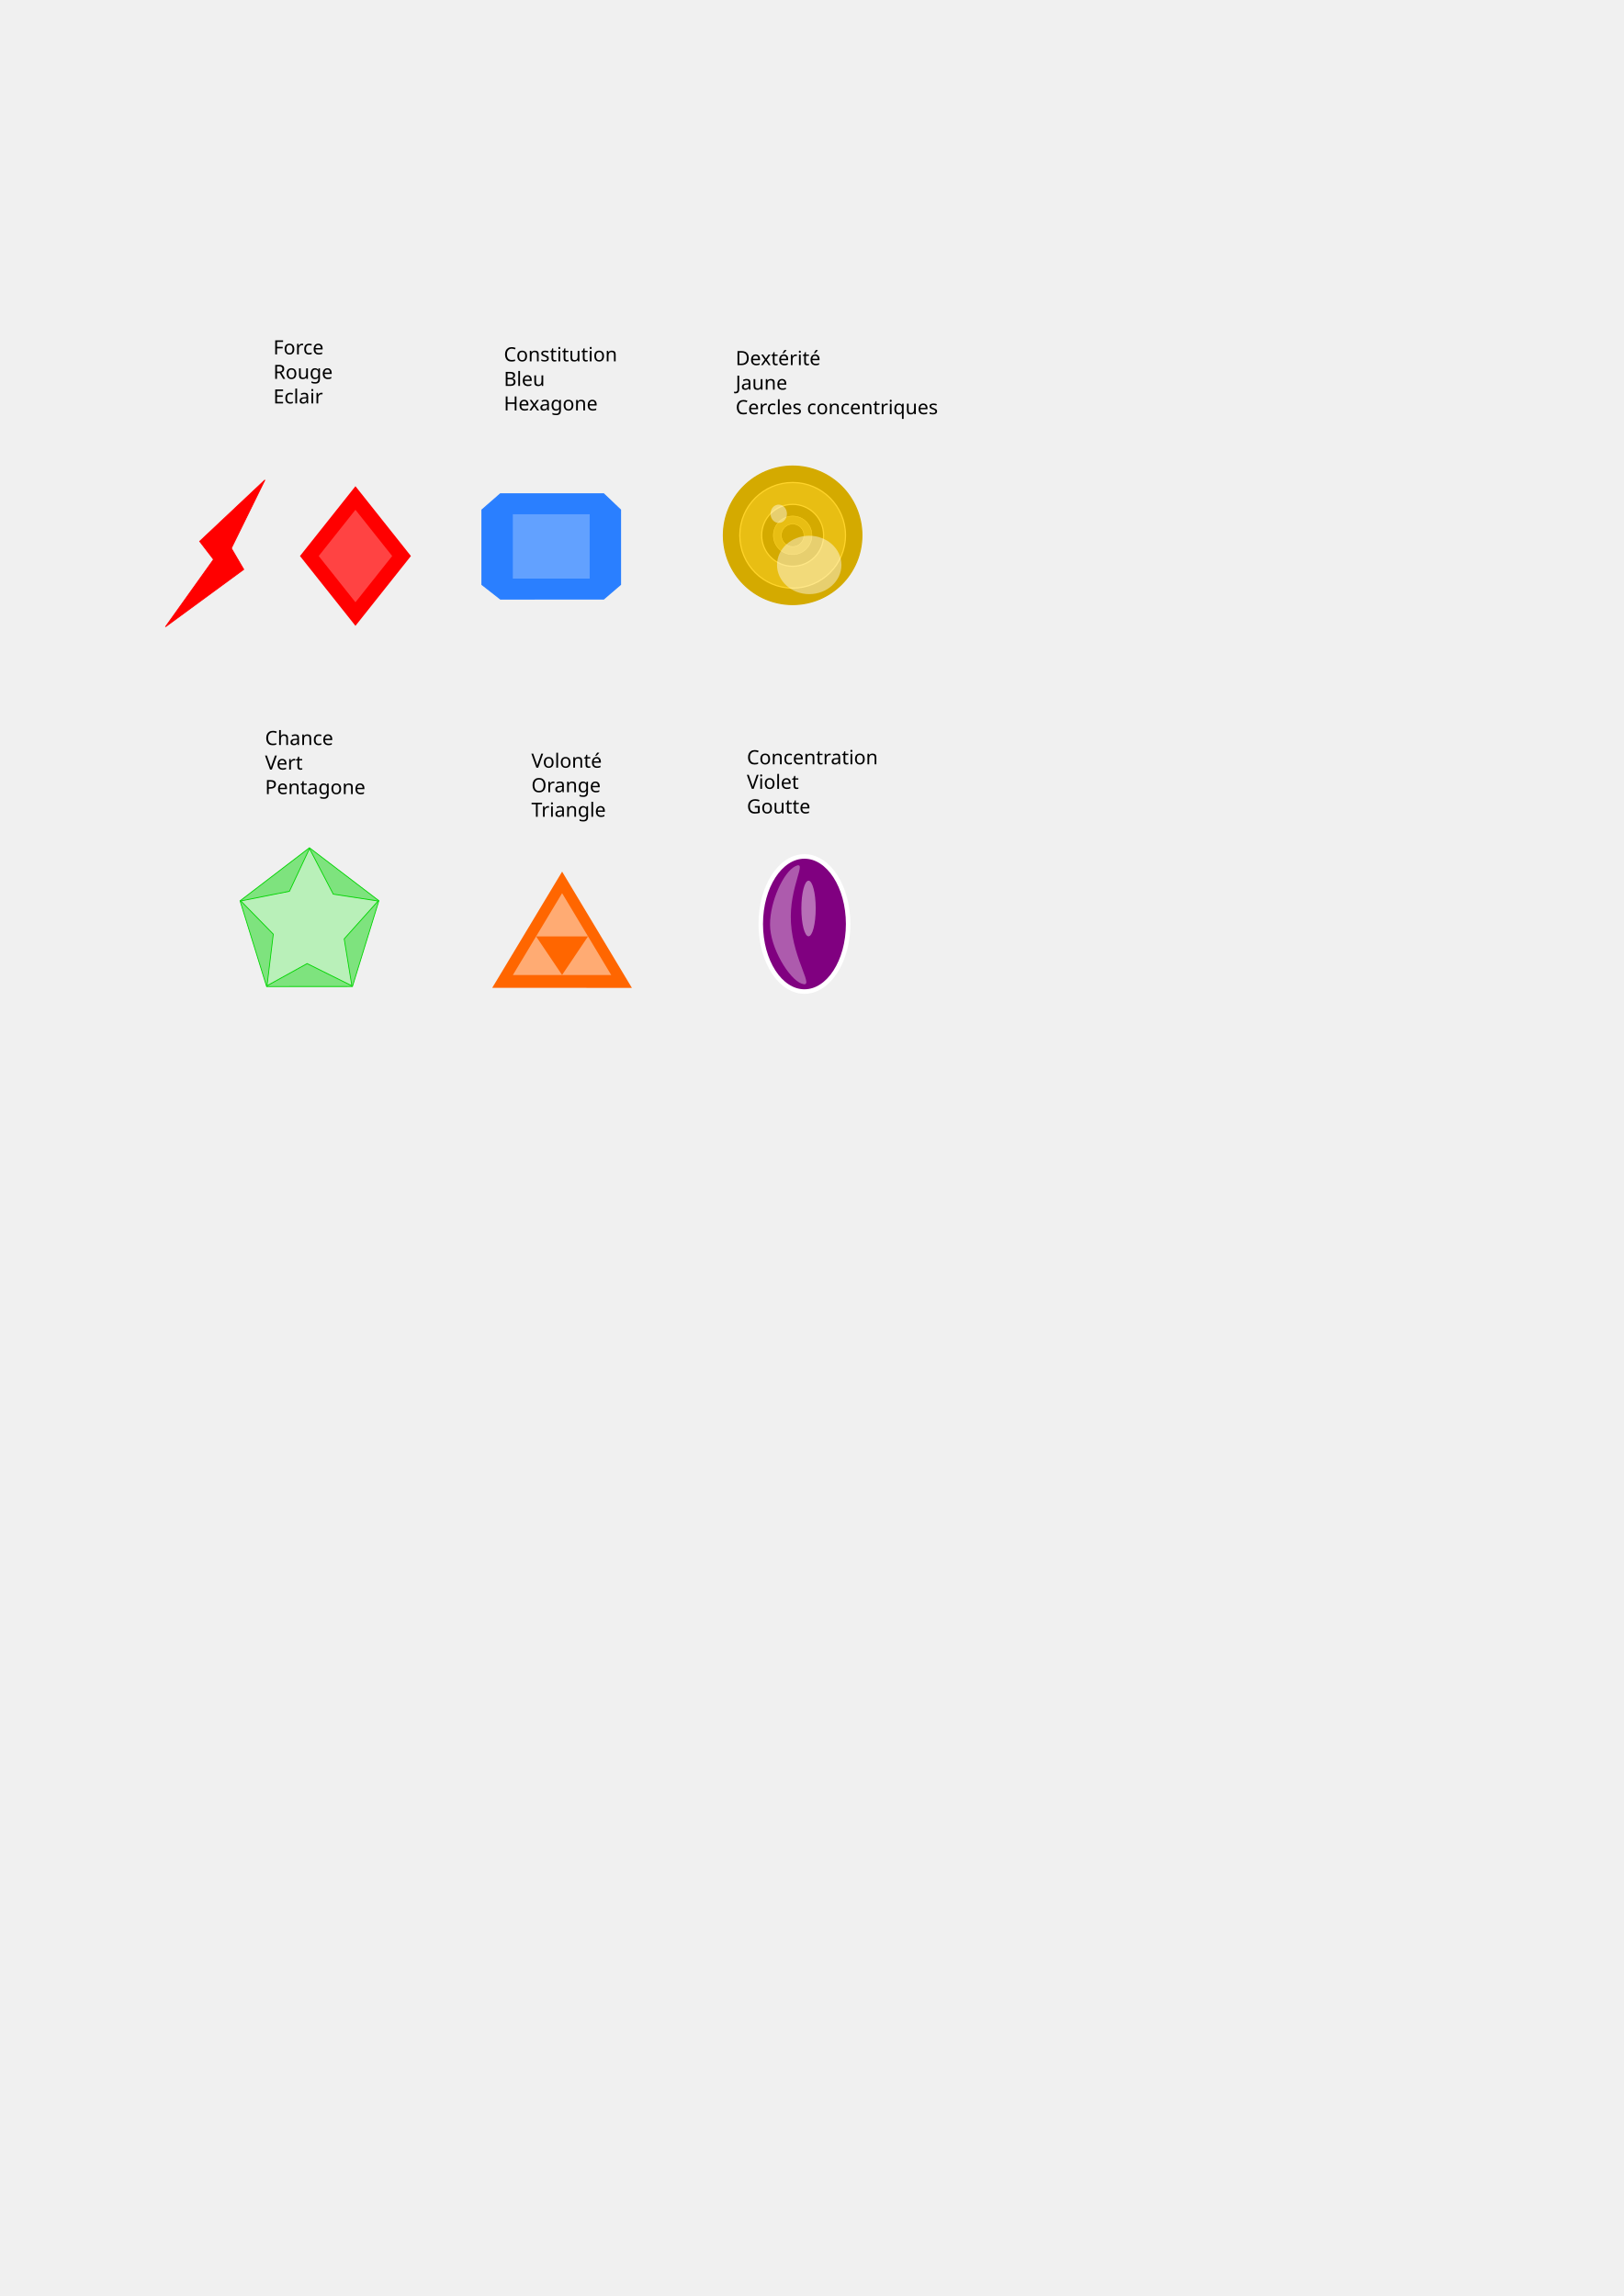
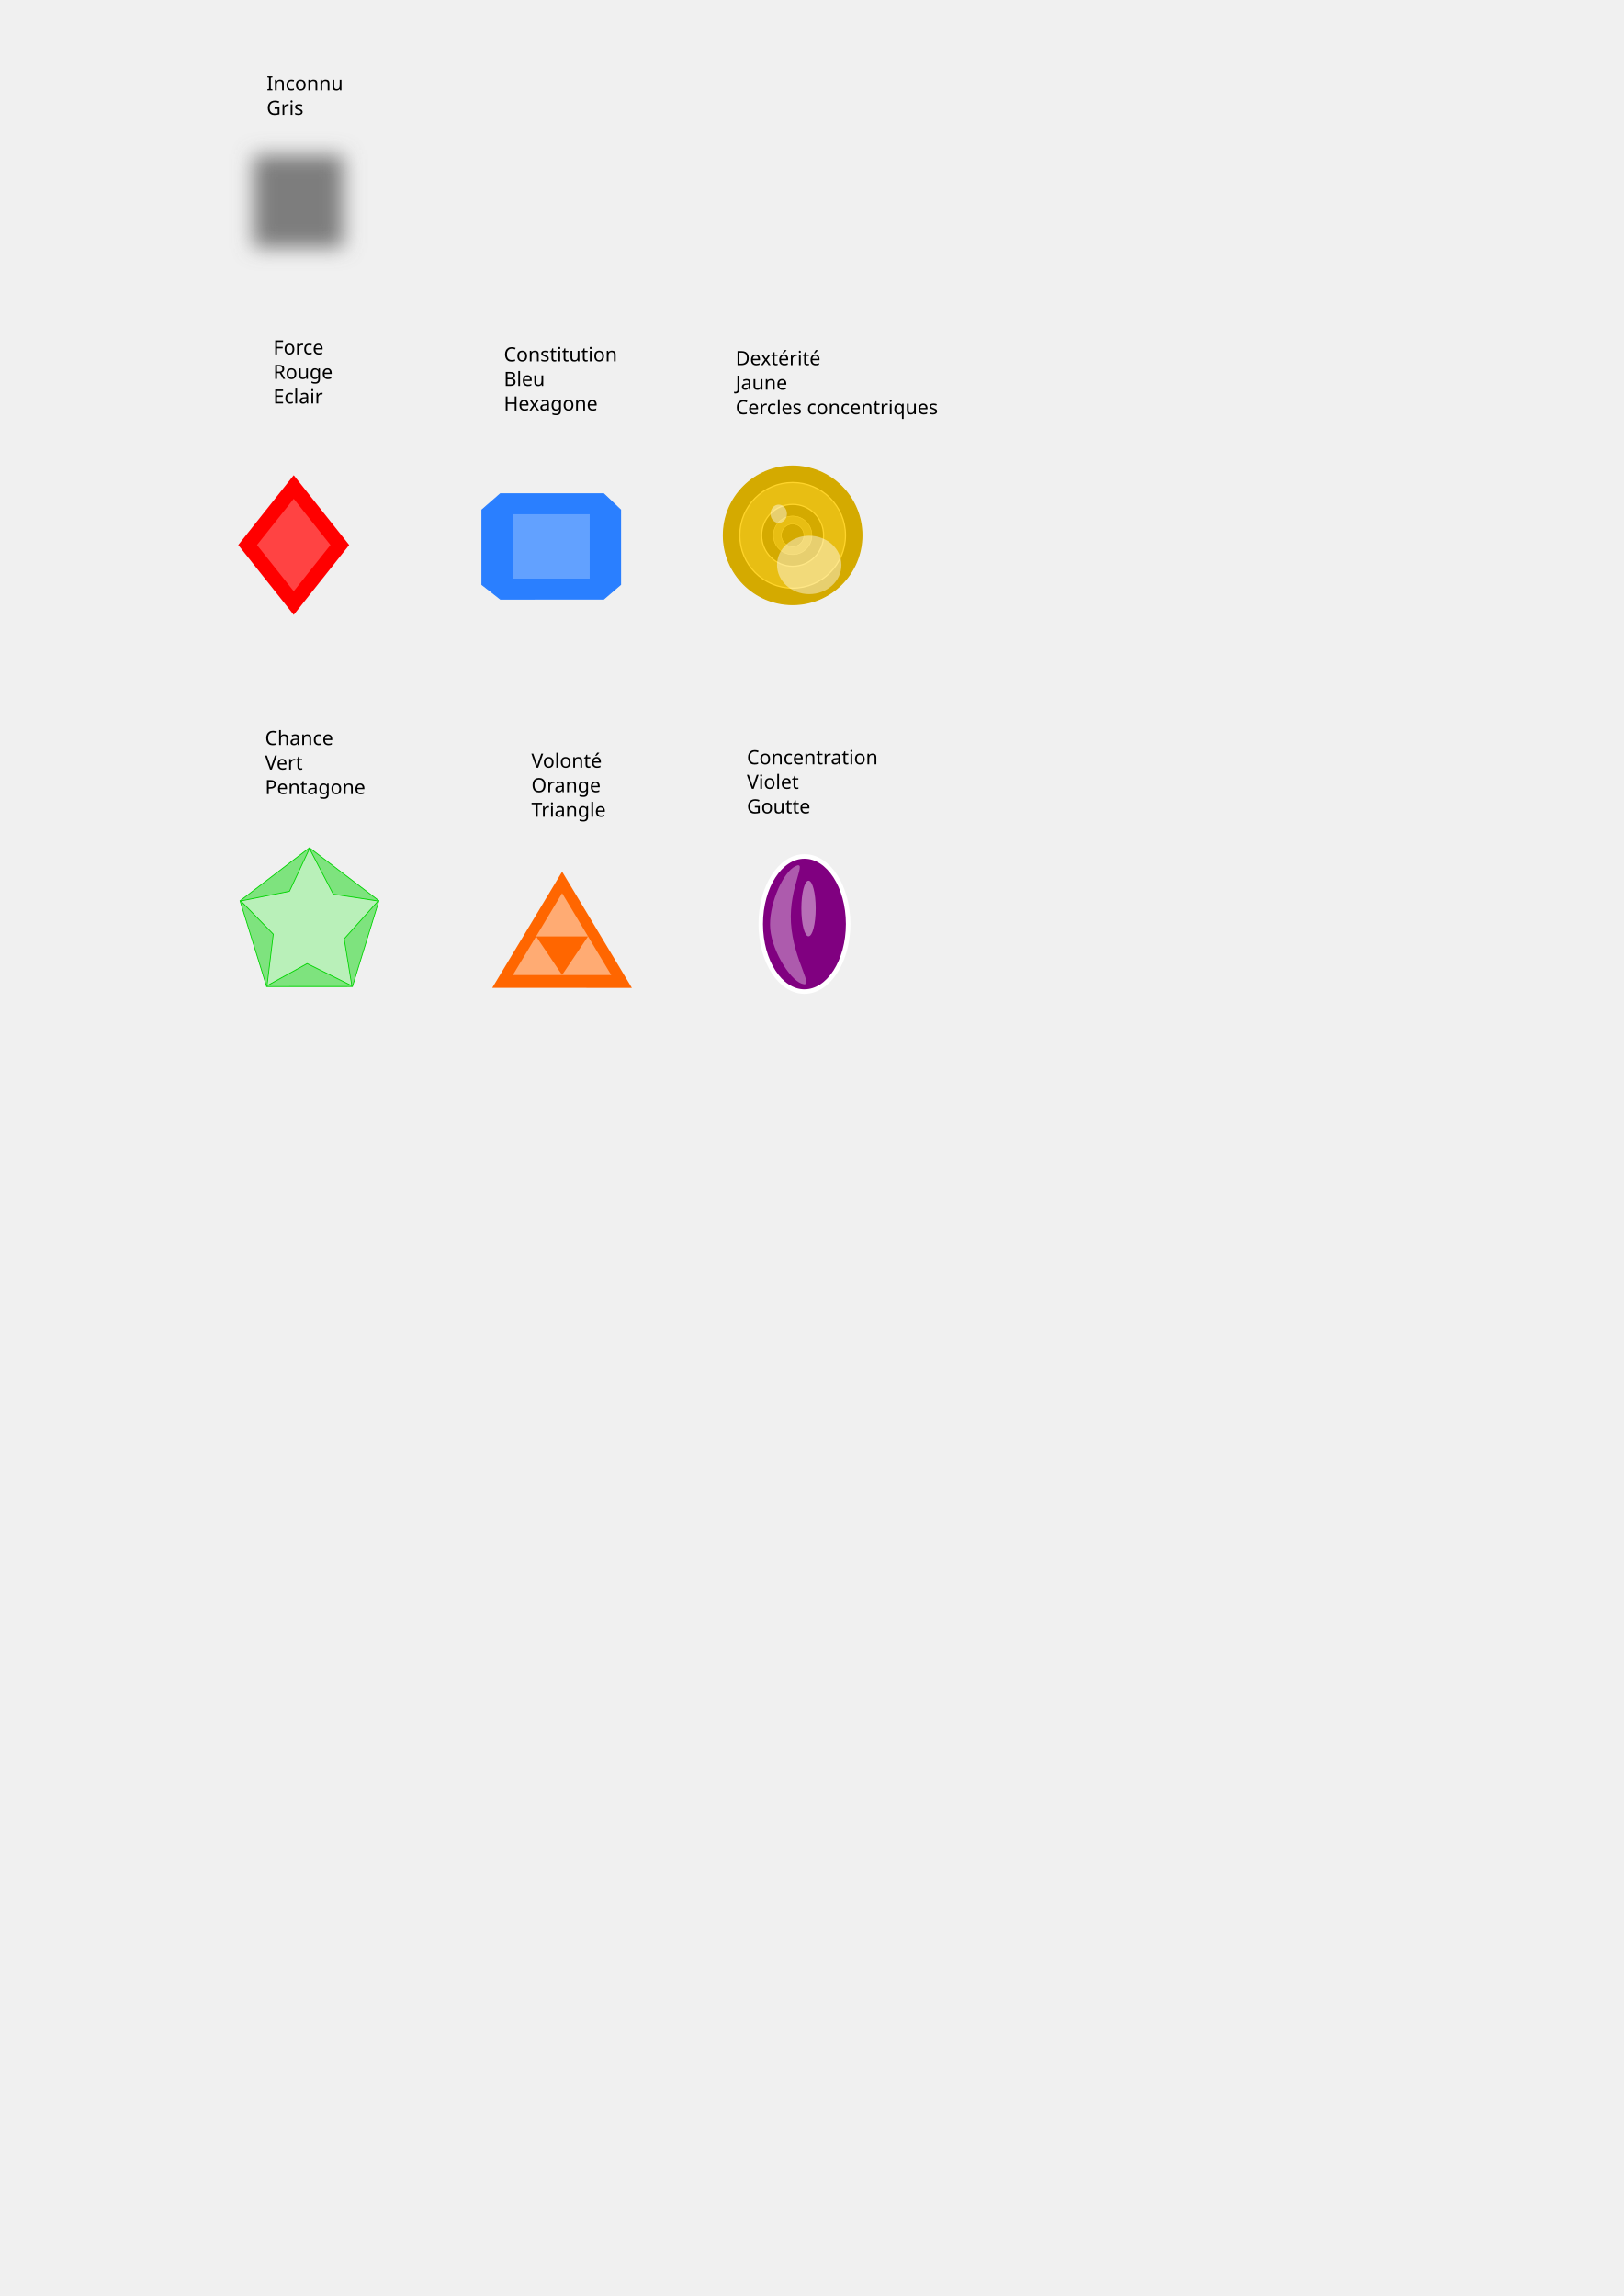
<svg xmlns="http://www.w3.org/2000/svg" width="744.094" height="1052.362" id="svg2" version="1.1">
-   <defs id="defs4" />
+   <defs id="defs4">
+     <filter id="filter3912" x="-0.277" width="1.554" y="-0.255" height="1.51">
+       <feGaussianBlur stdDeviation="5.365" id="feGaussianBlur3914" />
+     </filter>
+   </defs>
  <g id="layer1">
    <text xml:space="preserve" style="font-size:9px;font-style:normal;font-weight:normal;line-height:125%;letter-spacing:0px;word-spacing:0px;fill:#000000;fill-opacity:1;stroke:none;font-family:Sans" x="125.259" y="162.418" id="text2993">
      <tspan id="tspan2995" x="125.259" y="162.418">Force</tspan>
      <tspan x="125.259" y="173.668" id="tspan2997">Rouge</tspan>
      <tspan x="125.259" y="184.918" id="tspan2999">Eclair</tspan>
    </text>
    <text xml:space="preserve" style="font-size:9px;font-style:normal;font-weight:normal;line-height:125%;letter-spacing:0px;word-spacing:0px;fill:#000000;fill-opacity:1;stroke:none;font-family:Sans" x="230.898" y="165.622" id="text3001">
      <tspan id="tspan3003" x="230.898" y="165.622">Constitution</tspan>
      <tspan x="230.898" y="176.872" id="tspan3005">Bleu</tspan>
      <tspan x="230.898" y="188.122" id="tspan3007">Hexagone</tspan>
    </text>
    <text xml:space="preserve" style="font-size:9px;font-style:normal;font-weight:normal;line-height:125%;letter-spacing:0px;word-spacing:0px;fill:#000000;fill-opacity:1;stroke:none;font-family:Sans" x="337.111" y="167.346" id="text3009">
      <tspan id="tspan3011" x="337.111" y="167.346">Dextérité</tspan>
      <tspan x="337.111" y="178.596" id="tspan3013">Jaune</tspan>
      <tspan x="337.111" y="189.846" id="tspan3015">Cercles concentriques</tspan>
    </text>
    <text xml:space="preserve" style="font-size:9px;font-style:normal;font-weight:normal;line-height:125%;letter-spacing:0px;word-spacing:0px;fill:#000000;fill-opacity:1;stroke:none;font-family:Sans" x="121.466" y="341.482" id="text3017">
      <tspan id="tspan3019" x="121.466" y="341.482">Chance</tspan>
      <tspan x="121.466" y="352.732" id="tspan3021">Vert</tspan>
      <tspan x="121.466" y="363.982" id="tspan3023">Pentagone</tspan>
    </text>
    <text xml:space="preserve" style="font-size:9px;font-style:normal;font-weight:normal;line-height:125%;letter-spacing:0px;word-spacing:0px;fill:#000000;fill-opacity:1;stroke:none;font-family:Sans" x="243.513" y="351.858" id="text3025">
      <tspan id="tspan3027" x="243.513" y="351.858">Volonté</tspan>
      <tspan x="243.513" y="363.108" id="tspan3029">Orange</tspan>
      <tspan x="243.513" y="374.358" id="tspan3031">Triangle</tspan>
    </text>
    <text xml:space="preserve" style="font-size:9px;font-style:normal;font-weight:normal;line-height:125%;letter-spacing:0px;word-spacing:0px;fill:#000000;fill-opacity:1;stroke:none;font-family:Sans" x="342.266" y="350.307" id="text3033">
      <tspan id="tspan3035" x="342.266" y="350.307">Concentration</tspan>
      <tspan x="342.266" y="361.557" id="tspan3037">Violet</tspan>
      <tspan x="342.266" y="372.807" id="tspan3039">Goutte</tspan>
    </text>
-     <g id="g3111" transform="matrix(0.3807532,0,0,0.3807532,-50.47639,143.6022)">
-       <path id="path3072-7" d="m 331.696,377.386 73.974,-103.657 20.248,34.577 z" style="fill:#ff0000;fill-opacity:1;stroke:#ff0000;stroke-width:1;stroke-miterlimit:4;stroke-opacity:1" />
-       <path id="path3072-7-4" d="M 451.409,200.599 398.615,308.084 372.875,274.515 z" style="fill:#ff0000;fill-opacity:1;stroke:#ff0000;stroke-width:1;stroke-miterlimit:4;stroke-opacity:1" />
-     </g>
-     <g id="g3843" transform="matrix(0.5592359,0,0,0.4728117,64.90823,134.1803)">
+     <g id="g3843" transform="matrix(0.5592359,0,0,0.4728117,36.62395,129.1295)">
      <rect transform="matrix(0.5575562,0.8301392,-0.5575562,0.8301392,0,0)" y="-44.163" x="270.075" height="81.529" width="81.529" id="rect3787" style="fill:#ff0000;fill-opacity:1;stroke:none" />
      <rect transform="matrix(0.5575562,0.8301392,-0.5575562,0.8301392,0,0)" y="-30.391" x="283.847" height="53.985" width="53.985" id="rect3787-7" style="fill:#ffffff;fill-opacity:0.262;stroke:none" />
    </g>
    <g id="g4062" transform="matrix(0.5656564,0,0,0.5656564,56.60922,74.93882)">
      <path id="path3052-1" d="m 388.973,352.87 -83.625,0.006 -14.929,-11.692 -0.008,-60.492 14.917,-13.004 83.625,-0.006 13.665,12.995 0.008,60.492 z" style="fill:#2a7fff;fill-opacity:1;stroke:#2a7fff;stroke-width:0.928;stroke-miterlimit:4;stroke-opacity:1" />
      <rect y="284.207" x="315.387" height="52.143" width="62.265" id="rect3847" style="fill:#ffffff;fill-opacity:0.262;stroke:none" />
    </g>
    <g id="g3948" transform="matrix(0.3675028,0,0,0.3863526,81.6825,97.32179)">
      <path transform="matrix(0.7518388,0,0,0.7517838,105.6665,399.5321)" d="M 148.371,690.247 6.059,690.352 -38.017,555.038 77.053,471.305 192.248,554.868 z" id="path3928-8" style="fill:#00d400;fill-opacity:0.475;stroke:#00d400;stroke-width:1.33;stroke-miterlimit:4;stroke-opacity:1;stroke-dasharray:none" />
      <path transform="matrix(0.8225093,0,0,0.8224658,67.28021,370.499)" d="m 181.429,665.219 -67.833,-32.057 -60.823,31.995 9.527,-74.42 -49.225,-47.959 73.721,-13.937 30.401,-61.636 36.036,65.806 68.013,9.866 -51.45,54.607 z" id="path3930-8" style="fill:#ffffff;fill-opacity:0.456;stroke:#00d400;stroke-width:1.216;stroke-miterlimit:4;stroke-opacity:1;stroke-dasharray:none" />
    </g>
    <g id="g3817" transform="translate(-96.42857,-2.857143)">
      <path transform="matrix(0.4108968,0,0,0.3949247,208.1439,212.9656)" d="M 432.857,614.505 277.1,614.431 355.043,479.579 z" id="path3907-5" style="fill:#ff6600;fill-opacity:1;stroke:none" />
      <g transform="translate(-0.5222932,-0.1526678)" id="g3045">
        <path style="fill:#ffffff;fill-opacity:0.452;stroke:none" id="path3907-2" d="M 432.857,614.505 277.1,614.431 355.043,479.579 z" transform="matrix(0.2893916,0,0,0.2781425,251.7979,279.0029)" />
        <path style="fill:#ff6600;fill-opacity:1;stroke:none" id="path3907-4-4" d="M 432.857,614.505 277.1,614.431 355.043,479.579 z" transform="matrix(0.1527543,0,0,-0.1311167,300.3013,512.7684)" />
      </g>
    </g>
    <g id="g4095" transform="matrix(0.4246756,0,0,0.4246756,89.16875,158.9151)">
      <g id="g4041">
        <path transform="matrix(1.505888,0,0,1.519632,-342.8197,-576.2728)" style="fill:#800080;fill-opacity:1;stroke:#ffffff;stroke-width:3.221;stroke-miterlimit:4;stroke-opacity:1;stroke-dashoffset:0" d="m 695.995,789.217 c 0,26.5 -14.02,47.982 -31.315,47.982 -17.295,0 -31.315,-21.482 -31.315,-47.982 0,-26.5 14.02,-47.982 31.315,-47.982 17.295,0 31.315,21.482 31.315,47.982 z" id="path3995" />
        <path style="fill:#ffffff;fill-opacity:0.357;stroke:none" d="m 643.567,621.915 c 2.539,41.464 27.039,71.171 11.384,65.457 -13.364,-4.878 -33.973,-38.566 -33.973,-63.671 0,-25.105 14.474,-56.573 27.187,-62.957 14.226,-7.143 -7.004,21.878 -4.598,61.171 z" id="path3997" />
      </g>
      <path transform="matrix(0.464313,0,0,1.292066,351.0931,-186.3109)" d="m 687.409,613.451 c 0,12.832 -7.462,23.234 -16.668,23.234 -9.205,0 -16.668,-10.402 -16.668,-23.234 0,-12.832 7.462,-23.234 16.668,-23.234 9.138,0 16.572,10.255 16.667,22.992" id="path4057" style="fill:#ffffff;fill-opacity:0.434;stroke:none" />
    </g>
    <g id="g4086" transform="matrix(0.5509766,0,0,0.5509766,15.26705,136.8141)">
      <g id="g4045">
        <g id="g3922" transform="translate(262.8571,4.285714)">
          <path transform="translate(-17.17259,-43.43655)" d="m 443.457,236.159 c 0,31.8 -25.779,57.579 -57.579,57.579 -31.8,0 -57.579,-25.779 -57.579,-57.579 0,-31.8 25.779,-57.579 57.579,-57.579 31.8,0 57.579,25.779 57.579,57.579 z" id="path3115-0" style="fill:#d4aa00;fill-opacity:1;stroke:#d4aa00;stroke-width:1;stroke-miterlimit:4;stroke-opacity:1;stroke-dasharray:none" />
          <path id="path3115" d="m 368.719,148.781 c -24.268,0 -43.969,19.669 -43.969,43.938 0,24.268 19.7,43.938 43.969,43.938 24.268,0 43.938,-19.669 43.938,-43.938 0,-24.268 -19.669,-43.938 -43.938,-43.938 z m 0,18.188 c 14.226,0 25.75,11.524 25.75,25.75 0,14.226 -11.524,25.75 -25.75,25.75 -14.226,0 -25.781,-11.524 -25.781,-25.75 0,-14.226 11.555,-25.75 25.781,-25.75 z" style="fill:#ffd42a;fill-opacity:0.456;stroke:#ffd42a;stroke-width:1;stroke-miterlimit:4;stroke-opacity:1;stroke-dasharray:none" />
        </g>
        <path id="path3115-5" d="m 631.569,180.967 c -8.86,0 -16.052,7.181 -16.052,16.041 0,8.86 7.192,16.041 16.052,16.041 8.86,0 16.041,-7.181 16.041,-16.041 0,-8.86 -7.181,-16.041 -16.041,-16.041 z m 0,6.64 c 5.194,0 9.401,4.207 9.401,9.401 0,5.194 -4.207,9.401 -9.401,9.401 -5.194,0 -9.412,-4.207 -9.412,-9.401 0,-5.194 4.218,-9.401 9.412,-9.401 z" style="fill:#ffd42a;fill-opacity:0.456;stroke:#ffd42a;stroke-width:0.365;stroke-miterlimit:4;stroke-opacity:1;stroke-dasharray:none" />
      </g>
      <path transform="matrix(0.8152174,0,0,0.9577465,129.441,24.07365)" d="m 665.714,206.291 c 0,14.004 -14.711,25.357 -32.857,25.357 -18.146,0 -32.857,-11.353 -32.857,-25.357 0,-14.004 14.711,-25.357 32.857,-25.357 18.013,0 32.668,11.193 32.855,25.093" id="path4066" style="fill:#ffffff;fill-opacity:0.434;stroke:none" />
      <path transform="matrix(0.2080279,0,0,0.300436,488.3292,117.1081)" d="m 665.714,206.291 c 0,14.004 -14.711,25.357 -32.857,25.357 -18.146,0 -32.857,-11.353 -32.857,-25.357 0,-14.004 14.711,-25.357 32.857,-25.357 18.013,0 32.668,11.193 32.855,25.093" id="path4066-1" style="fill:#ffffff;fill-opacity:0.434;stroke:none" />
    </g>
+     <text xml:space="preserve" style="font-size:9px;font-style:normal;font-weight:normal;line-height:125%;letter-spacing:0px;word-spacing:0px;fill:#000000;fill-opacity:1;stroke:none;font-family:Sans" x="122.176" y="41.385" id="text3009-1">
+       <tspan id="tspan3011-7" x="122.176" y="41.385">Inconnu</tspan>
+       <tspan x="122.176" y="52.635" id="tspan3013-4">Gris</tspan>
+       <tspan x="122.176" y="63.885" id="tspan3015-0" />
+     </text>
+     <rect style="fill:#7d7d7d;fill-opacity:1;stroke:none;filter:url(#filter3912)" id="rect3130" width="46.467" height="50.508" x="107.076" y="66.453" transform="matrix(0.8861696,0,0,0.8392172,21.32934,15.31986)" />
  </g>
</svg>
